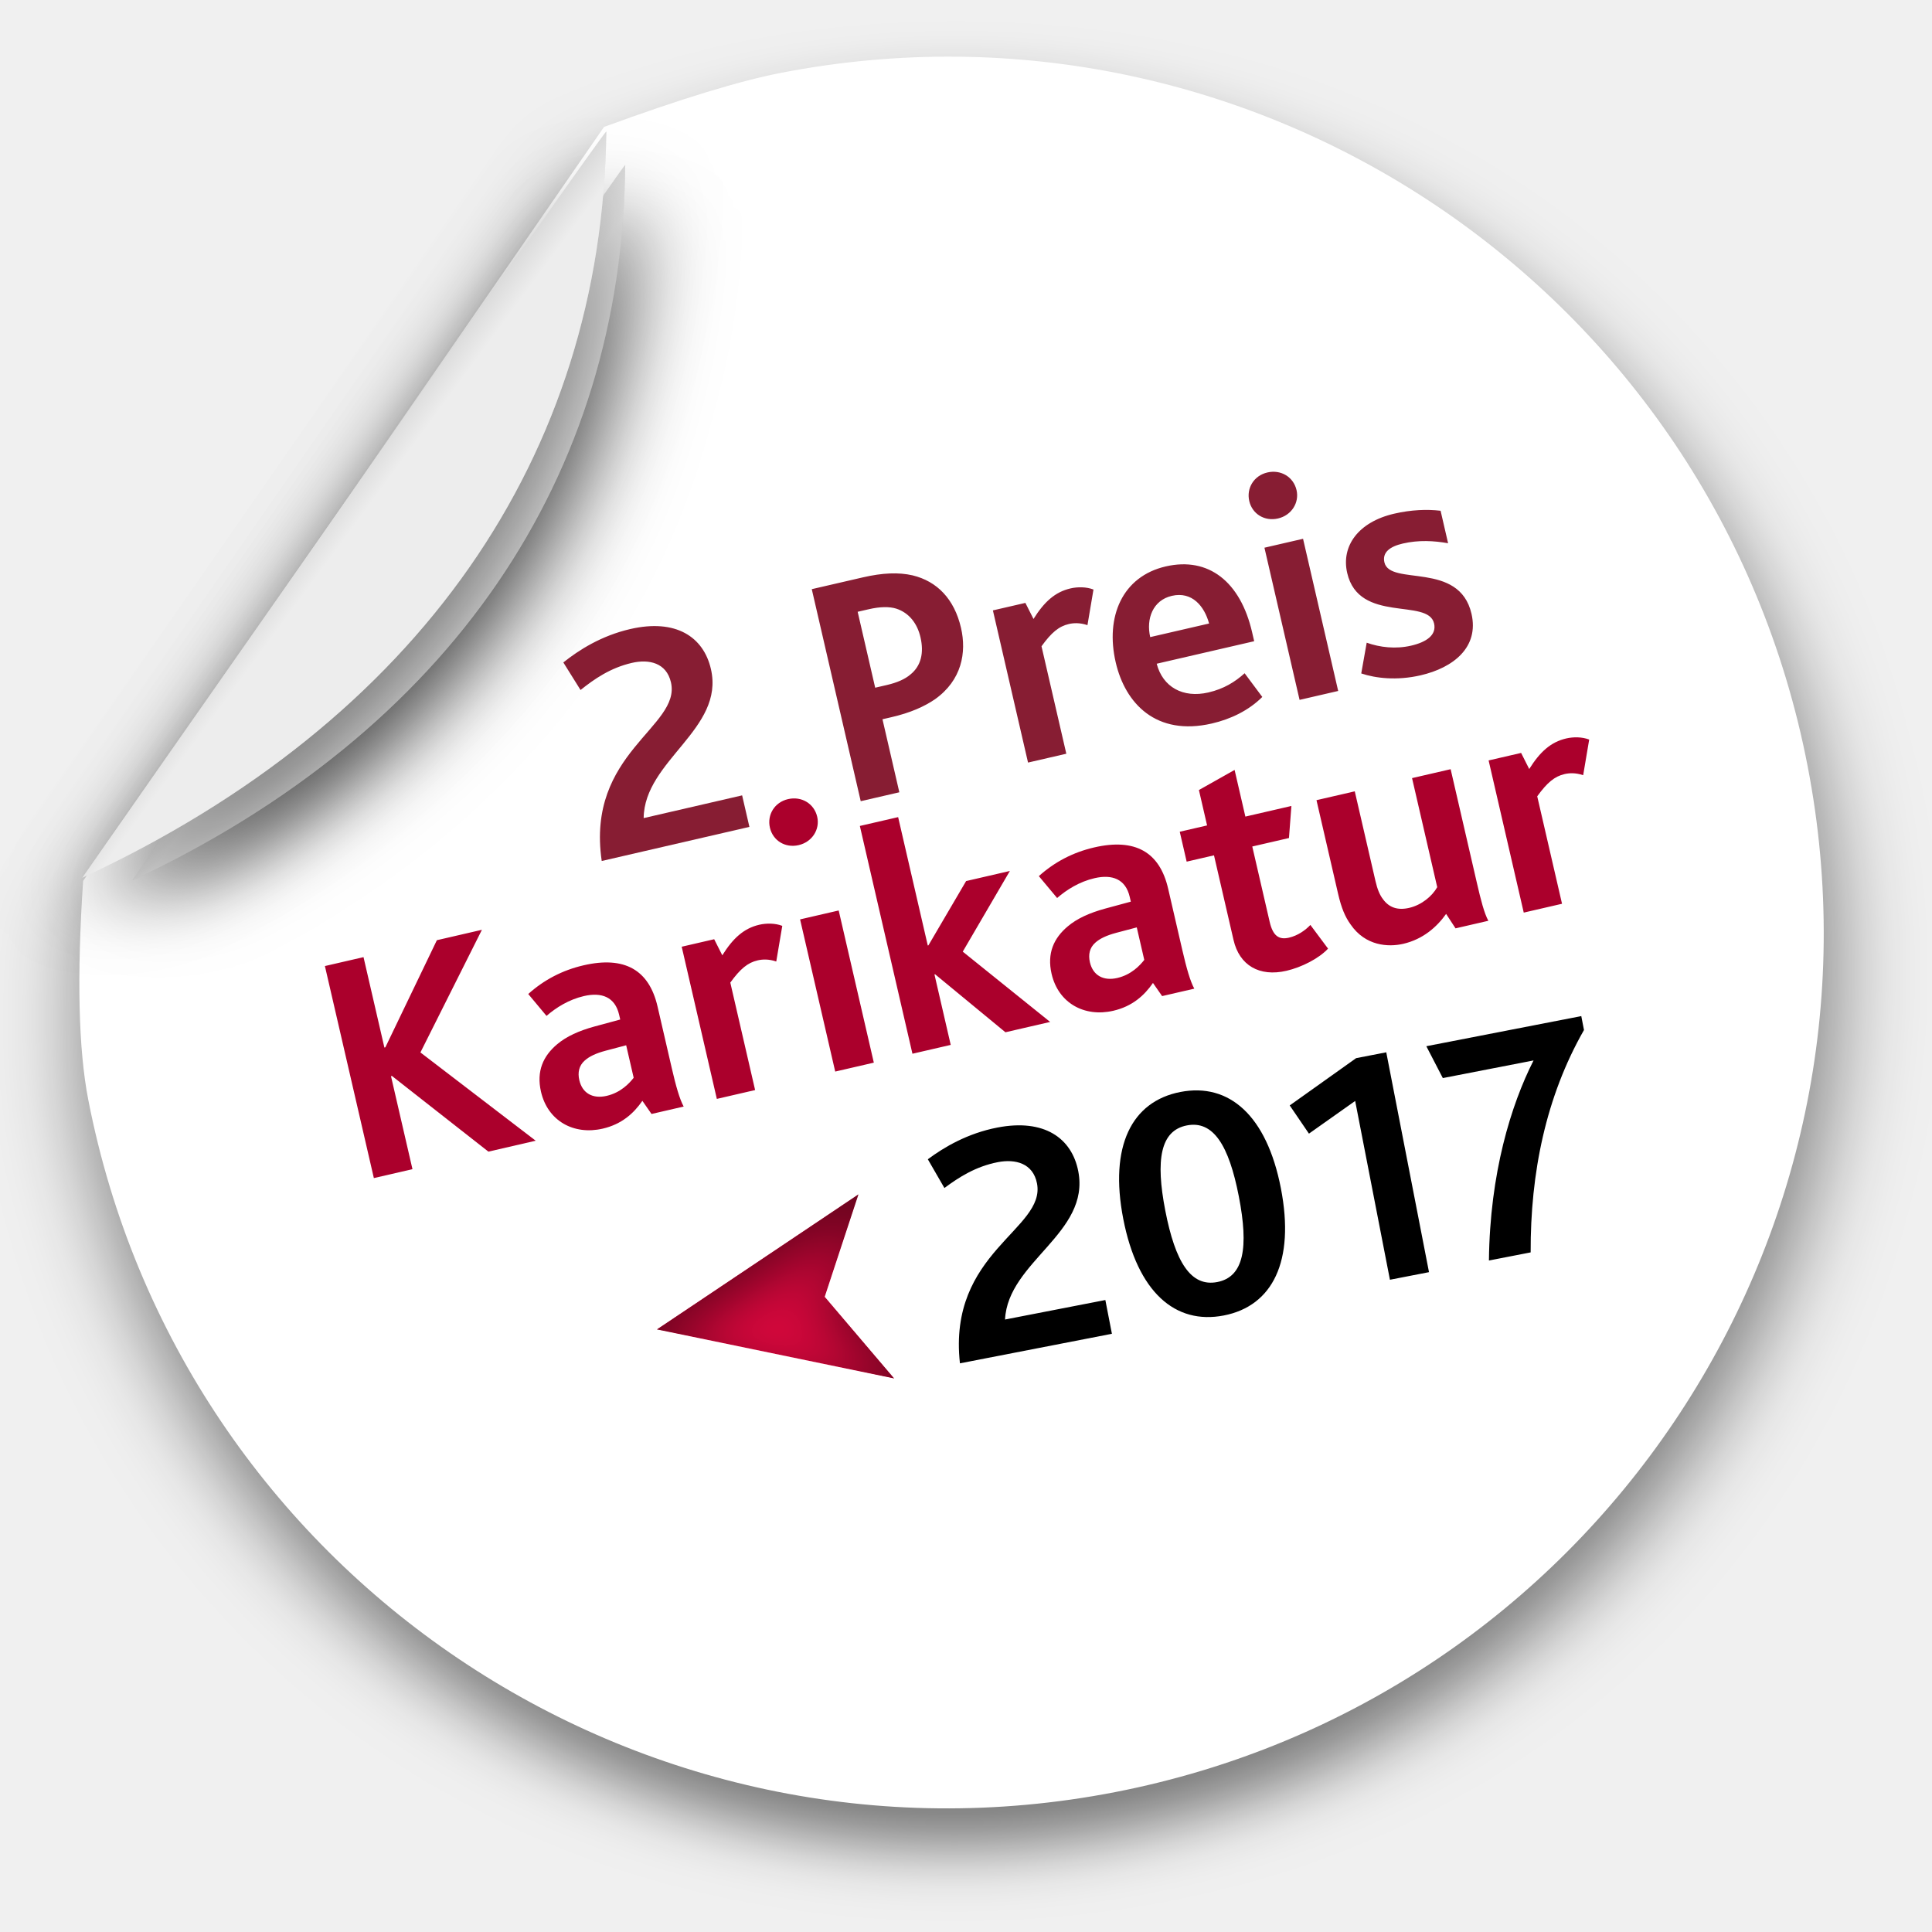
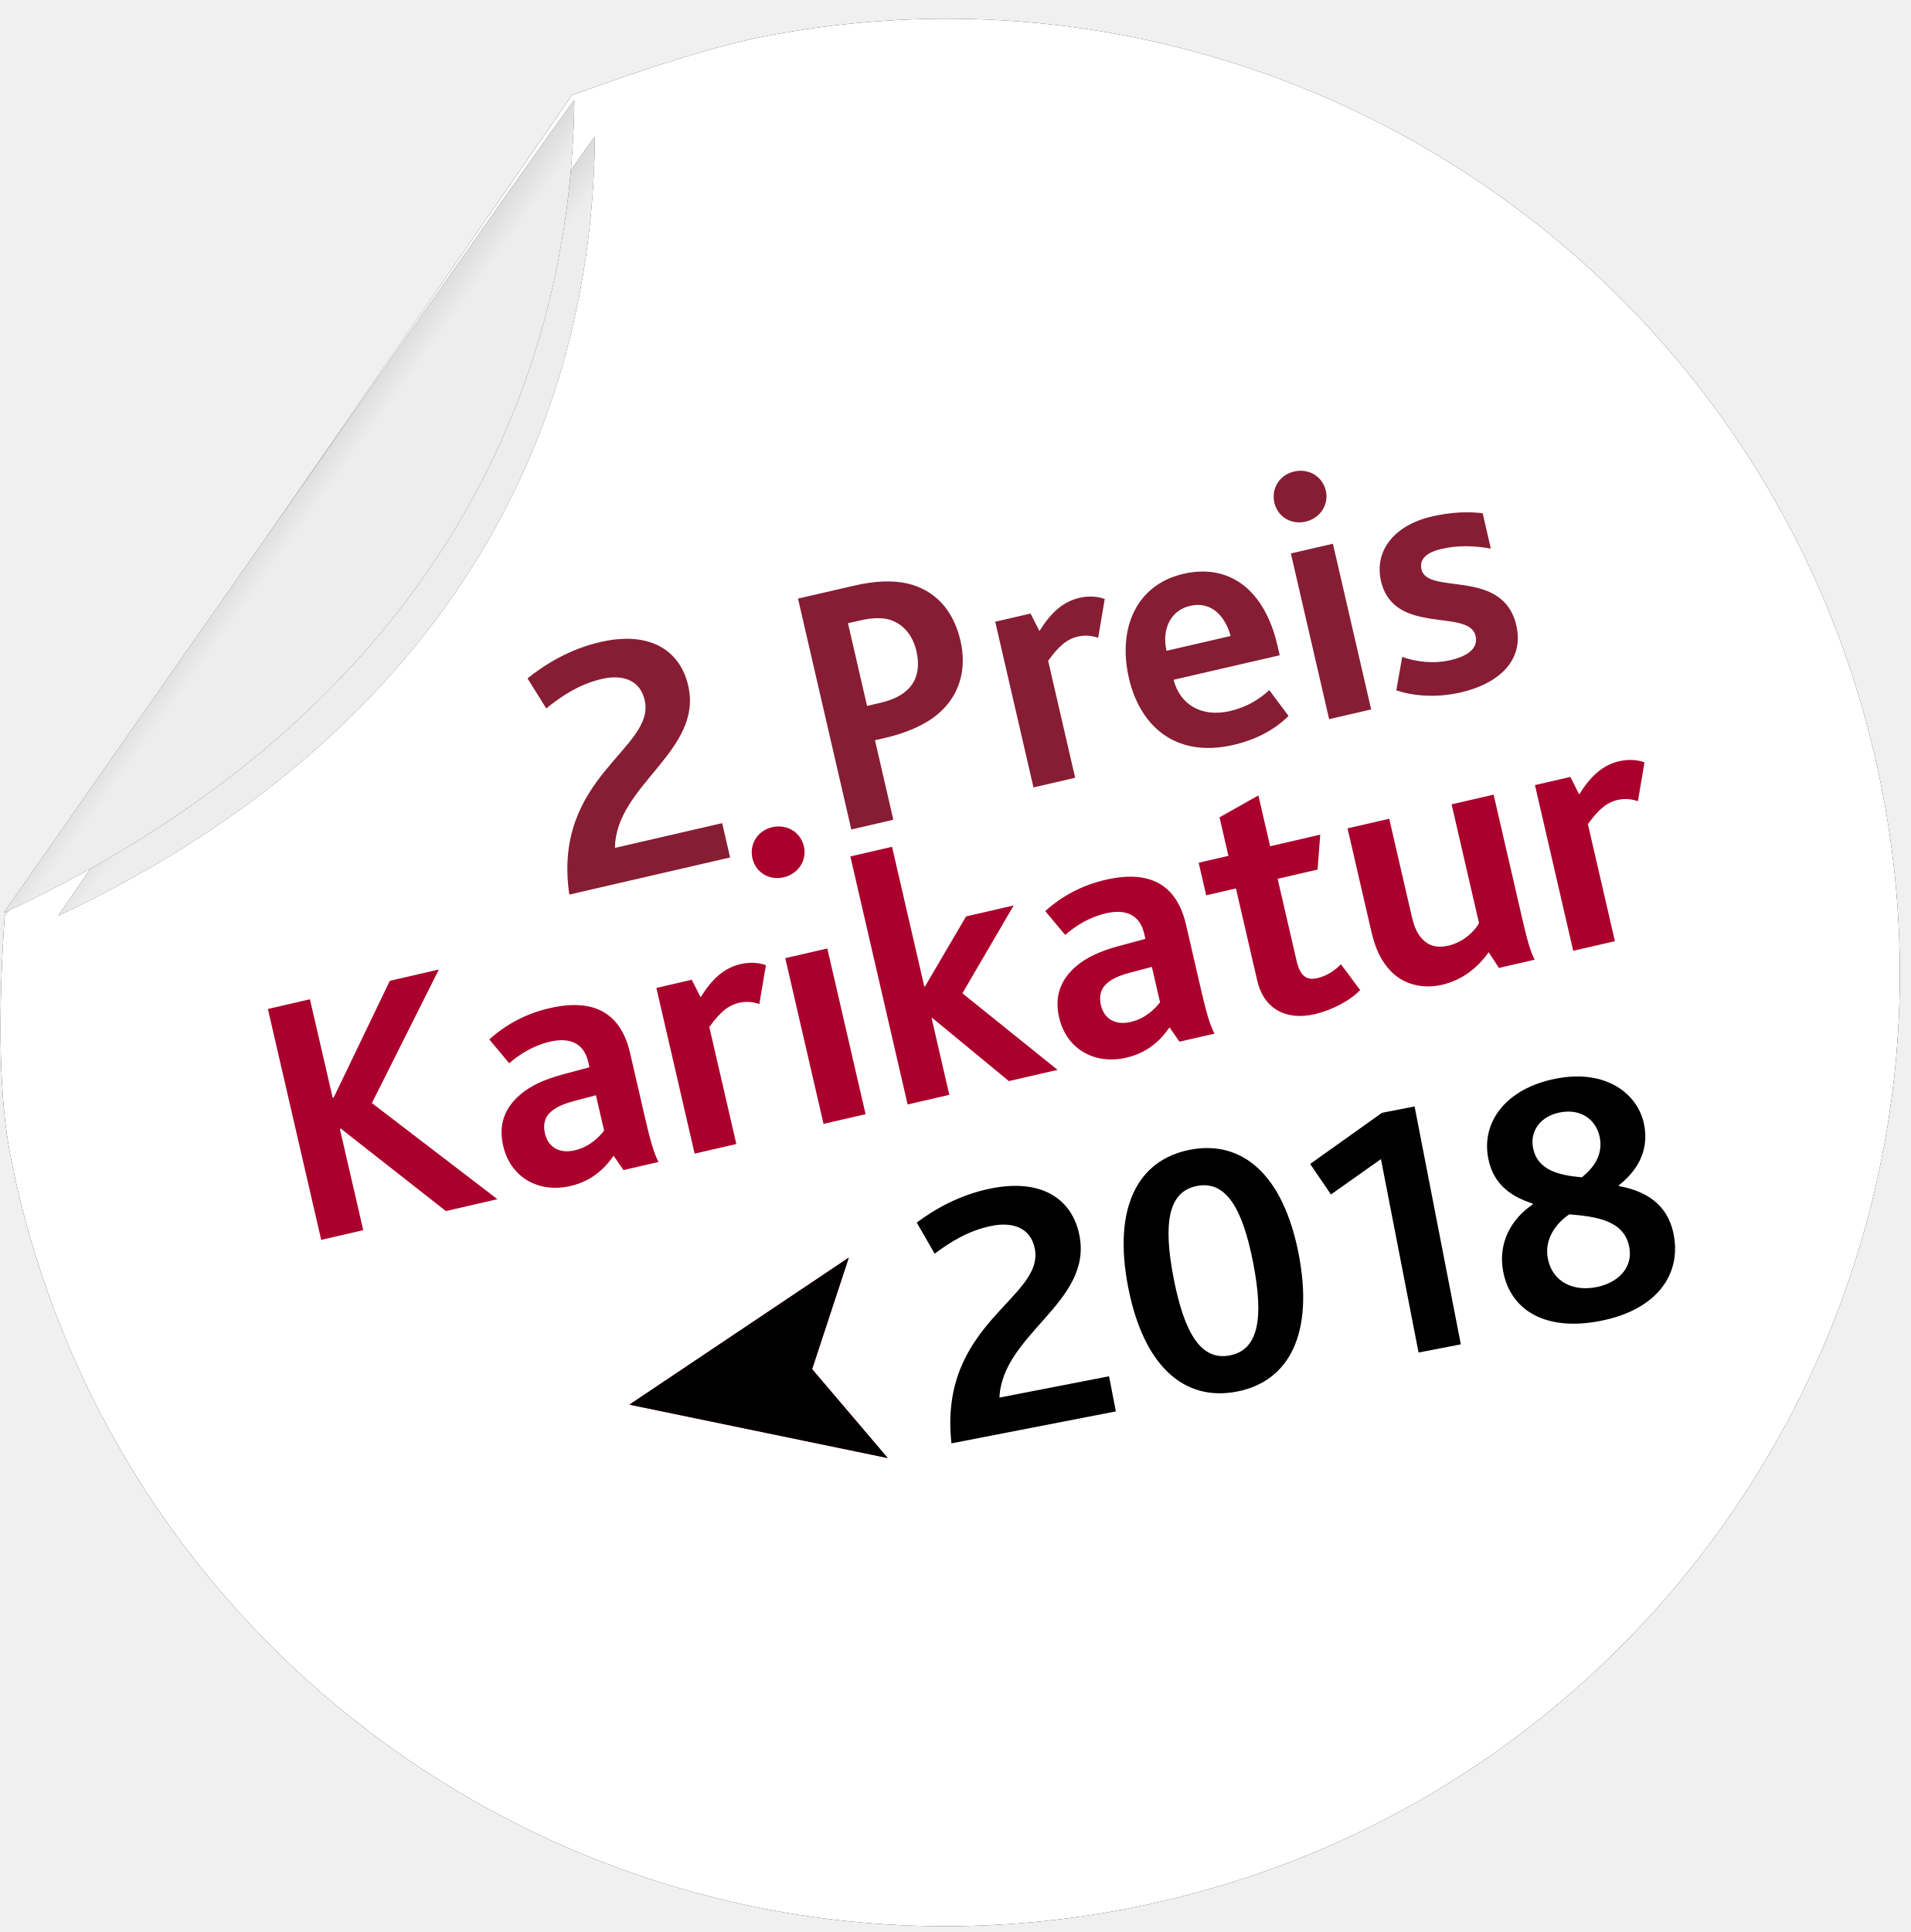
- <svg xmlns="http://www.w3.org/2000/svg" xmlns:xlink="http://www.w3.org/1999/xlink" width="98px" height="98px" viewBox="0 0 98 98" version="1.1">
+ <svg xmlns="http://www.w3.org/2000/svg" width="89px" height="90px" viewBox="0 0 89 90" version="1.1">
  <defs>
-     <path d="M44.421,88.841 C68.954,88.841 88.841,68.954 88.841,44.421 C88.841,19.888 68.954,0 44.421,0 C42.288,0 39.18,0.327 35.096,0.98 L1.862,33.48 C0.621,38.172 0,41.819 0,44.421 C0,68.954 19.888,88.841 44.421,88.841 Z" id="path-1" />
-     <filter x="-7.9%" y="-5.6%" width="115.8%" height="115.8%" filterUnits="objectBoundingBox" id="filter-2">
-       <feOffset dx="0" dy="2" in="SourceAlpha" result="shadowOffsetOuter1" />
-       <feGaussianBlur stdDeviation="2" in="shadowOffsetOuter1" result="shadowBlurOuter1" />
-       <feColorMatrix values="0 0 0 0 0   0 0 0 0 0   0 0 0 0 0  0 0 0 0.5 0" type="matrix" in="shadowBlurOuter1" />
-     </filter>
-     <linearGradient x1="54.455%" y1="50%" x2="32.77%" y2="27.37%" id="linearGradient-3">
+     <linearGradient x1="54.455%" y1="50%" x2="32.77%" y2="27.37%" id="linearGradient-1">
      <stop stop-color="#FFFFFF" stop-opacity="0.5" offset="0%" />
      <stop stop-color="#000000" stop-opacity="0.5" offset="100%" />
    </linearGradient>
-     <path d="M4.319,33.932 C21.626,29.561 32.628,18.564 35.783,3.086 C35.83,2.859 4.319,33.932 4.319,33.932 Z" id="path-4" />
-     <filter x="-22.2%" y="-16.2%" width="144.5%" height="145.4%" filterUnits="objectBoundingBox" id="filter-5">
-       <feOffset dx="0" dy="2" in="SourceAlpha" result="shadowOffsetOuter1" />
-       <feGaussianBlur stdDeviation="2" in="shadowOffsetOuter1" result="shadowBlurOuter1" />
-       <feColorMatrix values="0 0 0 0 0   0 0 0 0 0   0 0 0 0 0  0 0 0 0.5 0" type="matrix" in="shadowBlurOuter1" />
-     </filter>
-     <path d="M1.851,33.316 C20.176,28.769 31.825,17.332 35.166,1.235 C35.215,0.999 1.851,33.316 1.851,33.316 Z" id="path-6" />
-     <filter x="-21.0%" y="-15.6%" width="142.0%" height="143.6%" filterUnits="objectBoundingBox" id="filter-7">
-       <feOffset dx="0" dy="2" in="SourceAlpha" result="shadowOffsetOuter1" />
-       <feGaussianBlur stdDeviation="2" in="shadowOffsetOuter1" result="shadowBlurOuter1" />
-       <feColorMatrix values="0 0 0 0 0   0 0 0 0 0   0 0 0 0 0  0 0 0 0.5 0" type="matrix" in="shadowBlurOuter1" />
-     </filter>
-     <polygon id="path-8" points="26.091 61.367 37.432 66.106 34.764 61.367 37.432 56.594" />
-     <filter x="-17.6%" y="-21.0%" width="135.3%" height="142.1%" filterUnits="objectBoundingBox" id="filter-9">
-       <feGaussianBlur stdDeviation="1.5" in="SourceAlpha" result="shadowBlurInner1" />
-       <feOffset dx="0" dy="1" in="shadowBlurInner1" result="shadowOffsetInner1" />
-       <feComposite in="shadowOffsetInner1" in2="SourceAlpha" operator="arithmetic" k2="-1" k3="1" result="shadowInnerInner1" />
-       <feColorMatrix values="0 0 0 0 0   0 0 0 0 0   0 0 0 0 0  0 0 0 0.5 0" type="matrix" in="shadowInnerInner1" />
-     </filter>
  </defs>
-   <g id="Preisträger-/-winners" stroke="none" stroke-width="1" fill="none" fill-rule="evenodd">
-     <g id="Artboard-2" transform="translate(-274, -285)">
-       <g id="badge_cartoon_2" transform="translate(322.7596, 332.7596) rotate(-11) translate(-322.7596, -332.7596) translate(277.7596, 287.7596)">
-         <g id="Group-7" transform="translate(-0, 0)">
-           <g id="Oval-4">
-             <use fill="black" fill-opacity="1" filter="url(#filter-2)" xlink:href="#path-1" />
-             <use fill="#FFFFFF" fill-rule="evenodd" xlink:href="#path-1" />
+   <g id="Tournee-/-exhibition" stroke="none" stroke-width="1" fill="none" fill-rule="evenodd">
+     <g id="Artboard-Copy-7" transform="translate(-54, -114)">
+       <g id="badge_cartoon_2" transform="translate(46, 53)">
+         <g transform="translate(190.5828, 79.46015) rotate(-11) translate(-190.5828, -79.46015) translate(5.082843, 34.96015)">
+           <g id="Group-7" transform="translate(0, -0)">
+             <g id="Oval-4">
+               <g id="path-1-link" fill="#000000">
+                 <path d="M44.421,88.841 C68.954,88.841 88.841,68.954 88.841,44.421 C88.841,19.888 68.954,0 44.421,0 C42.288,0 39.18,0.327 35.096,0.98 L1.862,33.48 C0.621,38.172 0,41.819 0,44.421 C0,68.954 19.888,88.841 44.421,88.841 Z" id="path-1" />
+               </g>
+               <g id="path-1-link" fill="#FFFFFF">
+                 <path d="M44.421,88.841 C68.954,88.841 88.841,68.954 88.841,44.421 C88.841,19.888 68.954,0 44.421,0 C42.288,0 39.18,0.327 35.096,0.98 L1.862,33.48 C0.621,38.172 0,41.819 0,44.421 C0,68.954 19.888,88.841 44.421,88.841 Z" id="path-1" />
+               </g>
+             </g>
+             <g id="Oval-4-Copy" transform="translate(4, 3)">
+               <g id="path-4-link" fill="#000000">
+                 <path d="M0.319,30.932 C17.626,26.561 28.628,15.564 31.783,0.086 C31.83,-0.141 0.319,30.932 0.319,30.932 Z" id="path-4" />
+               </g>
+               <g id="path-4-link" fill="#DBDBDB">
+                 <path d="M0.319,30.932 C17.626,26.561 28.628,15.564 31.783,0.086 C31.83,-0.141 0.319,30.932 0.319,30.932 Z" id="path-4" />
+               </g>
+               <g id="path-4-link" fill="url(#linearGradient-1)">
+                 <path d="M0.319,30.932 C17.626,26.561 28.628,15.564 31.783,0.086 C31.83,-0.141 0.319,30.932 0.319,30.932 Z" id="path-4" />
+               </g>
+             </g>
+             <g id="Oval-4-Copy-2" transform="translate(1, 1)">
+               <g id="path-6-link" fill="#000000">
+                 <path d="M0.851,32.316 C19.176,27.769 30.825,16.332 34.166,0.235 C34.215,-0.001 0.851,32.316 0.851,32.316 Z" id="path-6" />
+               </g>
+               <g id="path-6-link" fill="#DBDBDB">
+                 <path d="M0.851,32.316 C19.176,27.769 30.825,16.332 34.166,0.235 C34.215,-0.001 0.851,32.316 0.851,32.316 Z" id="path-6" />
+               </g>
+               <g id="path-6-link" fill="url(#linearGradient-1)">
+                 <path d="M0.851,32.316 C19.176,27.769 30.825,16.332 34.166,0.235 C34.215,-0.001 0.851,32.316 0.851,32.316 Z" id="path-6" />
+               </g>
+             </g>
          </g>
-           <g id="Oval-4-Copy">
-             <use fill="black" fill-opacity="1" filter="url(#filter-5)" xlink:href="#path-4" />
-             <use fill="#DBDBDB" fill-rule="evenodd" xlink:href="#path-4" />
-             <use fill="url(#linearGradient-3)" fill-rule="evenodd" xlink:href="#path-4" />
+           <path d="M40.476,66 C40.935,60.373 46.018,60.203 46.018,57.84 C46.018,56.803 45.185,56.412 44.284,56.412 C43.145,56.412 42.21,56.786 41.394,57.177 L40.85,55.596 C41.768,55.154 43.06,54.695 44.59,54.695 C47.004,54.695 48.177,55.936 48.177,57.636 C48.177,60.815 43.774,61.444 43.077,64.334 L48.279,64.334 L48.279,66 L40.476,66 Z M53.991,66.17 C51.492,66.17 49.945,64.181 49.945,60.424 C49.945,56.684 51.492,54.695 53.991,54.695 C56.49,54.695 58.037,56.684 58.037,60.424 C58.037,64.181 56.49,66.17 53.991,66.17 Z M53.991,64.453 C55.351,64.453 55.878,63.059 55.878,60.424 C55.878,57.806 55.351,56.412 53.991,56.412 C52.631,56.412 52.104,57.806 52.104,60.424 C52.104,63.059 52.631,64.453 53.991,64.453 Z M62.644,66 L62.644,56.82 L60.043,57.993 L59.363,56.412 L63.103,54.712 L64.65,54.712 L64.65,66 L62.644,66 Z M71.229,66.17 C68.662,66.17 67.234,64.912 67.234,63.059 C67.234,61.699 68.067,60.713 69.189,60.237 L69.189,60.203 C68.339,59.727 67.557,59.047 67.557,57.738 C67.557,56.004 69.002,54.695 71.365,54.695 C73.745,54.695 74.986,56.123 74.986,57.585 C74.986,58.962 74.102,59.71 73.286,60.135 L73.286,60.169 C74.425,60.611 75.36,61.393 75.36,62.872 C75.36,64.742 73.949,66.17 71.229,66.17 Z M71.348,64.589 C72.368,64.589 73.218,64.045 73.218,63.042 C73.218,61.733 71.875,61.342 70.77,61.019 C70.107,61.291 69.393,61.92 69.393,62.838 C69.393,64.011 70.311,64.589 71.348,64.589 Z M71.671,59.438 C72.283,59.115 72.844,58.605 72.844,57.772 C72.844,56.956 72.266,56.276 71.246,56.276 C70.328,56.276 69.699,56.854 69.699,57.653 C69.699,58.741 70.668,59.149 71.671,59.438 Z" id="2018" fill="#000000" />
+           <g id="Path-2" transform="translate(26, 56)">
+             <g id="path-8-link" fill="#D8073D">
+               <polygon id="path-8" points="0.091 5.367 11.432 10.106 8.764 5.367 11.432 0.594" />
+             </g>
+             <g id="path-8-link" fill="#000000">
+               <polygon id="path-8" points="0.091 5.367 11.432 10.106 8.764 5.367 11.432 0.594" />
+             </g>
          </g>
-           <g id="Oval-4-Copy-2">
-             <use fill="black" fill-opacity="1" filter="url(#filter-7)" xlink:href="#path-6" />
-             <use fill="#DBDBDB" fill-rule="evenodd" xlink:href="#path-6" />
-             <use fill="url(#linearGradient-3)" fill-rule="evenodd" xlink:href="#path-6" />
-           </g>
+           <path d="M13.201,49.961 L15.211,49.961 L15.211,45.121 L15.261,45.121 L19.164,49.961 L21.626,49.961 L16.936,44.283 L21.375,38.923 L19.03,38.923 L15.261,43.63 L15.211,43.63 L15.211,38.923 L13.201,38.923 L13.201,49.961 Z M27.656,49.961 L27.354,49.207 C26.785,49.727 26.064,50.129 25.076,50.129 C23.569,50.129 22.447,49.124 22.447,47.6 C22.447,46.528 22.966,45.858 23.786,45.439 C24.339,45.154 25.026,45.02 25.83,44.987 L27.187,44.936 L27.187,44.685 C27.187,43.764 26.584,43.362 25.662,43.362 C24.875,43.362 24.155,43.613 23.585,43.915 L22.932,42.625 C23.87,42.106 24.892,41.838 25.997,41.838 C28.125,41.838 29.18,42.809 29.18,44.719 L29.18,47.935 C29.18,48.856 29.213,49.542 29.33,49.961 L27.656,49.961 Z M27.187,46.276 L26.115,46.31 C25.595,46.327 25.227,46.41 24.959,46.561 C24.624,46.745 24.473,47.064 24.473,47.466 C24.473,48.152 24.925,48.554 25.646,48.554 C26.383,48.554 26.919,48.186 27.187,47.968 L27.187,46.276 Z M31.056,49.961 L33.049,49.961 L33.049,44.367 C33.702,43.797 34.138,43.58 34.657,43.58 C34.891,43.58 35.209,43.63 35.561,43.848 L36.265,42.156 C35.946,41.938 35.511,41.838 35.142,41.838 C34.339,41.838 33.685,42.206 32.965,42.927 L32.747,42.039 L31.056,42.039 L31.056,49.961 Z M37.219,49.961 L39.229,49.961 L39.229,42.039 L37.219,42.039 L37.219,49.961 Z M37.996,38.352 C38.7,38.352 39.236,37.816 39.236,37.163 C39.236,36.476 38.7,35.957 37.996,35.957 C37.293,35.957 36.774,36.493 36.774,37.163 C36.774,37.833 37.293,38.352 37.996,38.352 Z M41.239,49.961 L43.232,49.961 L43.232,46.293 L43.266,46.293 L46.08,49.961 L48.408,49.961 L44.891,45.489 L48.14,42.039 L45.862,42.039 L43.266,44.786 L43.232,44.786 L43.232,38.103 L41.239,38.103 L41.239,49.961 Z M54.237,49.961 L53.935,49.207 C53.366,49.727 52.645,50.129 51.657,50.129 C50.15,50.129 49.028,49.124 49.028,47.6 C49.028,46.528 49.547,45.858 50.368,45.439 C50.92,45.154 51.607,45.02 52.411,44.987 L53.768,44.936 L53.768,44.685 C53.768,43.764 53.165,43.362 52.244,43.362 C51.456,43.362 50.736,43.613 50.167,43.915 L49.513,42.625 C50.451,42.106 51.473,41.838 52.578,41.838 C54.706,41.838 55.761,42.809 55.761,44.719 L55.761,47.935 C55.761,48.856 55.794,49.542 55.912,49.961 L54.237,49.961 Z M53.768,46.276 L52.696,46.31 C52.177,46.327 51.808,46.41 51.54,46.561 C51.205,46.745 51.054,47.064 51.054,47.466 C51.054,48.152 51.507,48.554 52.227,48.554 C52.964,48.554 53.5,48.186 53.768,47.968 L53.768,46.276 Z M60.668,50.129 C61.456,50.129 62.41,49.894 62.98,49.509 L62.377,48.136 C62.075,48.337 61.64,48.521 61.171,48.521 C60.652,48.521 60.4,48.253 60.4,47.516 L60.4,43.596 L62.31,43.596 L62.796,42.039 L60.4,42.039 L60.4,39.61 L58.407,40.196 L58.407,42.039 L56.984,42.039 L56.984,43.596 L58.407,43.596 L58.407,48.002 C58.407,49.325 59.261,50.129 60.668,50.129 Z M66.748,50.129 C67.787,50.129 68.608,49.676 69.211,49.14 L69.512,49.961 L71.22,49.961 C71.103,49.542 71.086,48.856 71.086,48.002 L71.086,42.039 L69.077,42.039 L69.077,47.717 C68.725,48.102 68.105,48.42 67.452,48.42 C66.849,48.42 66.464,48.169 66.263,47.7 C66.145,47.449 66.095,47.131 66.095,46.712 L66.095,42.039 L64.102,42.039 L64.102,46.913 C64.102,47.65 64.186,48.136 64.37,48.571 C64.856,49.81 65.978,50.129 66.748,50.129 Z M73.063,49.961 L75.056,49.961 L75.056,44.367 C75.709,43.797 76.145,43.58 76.664,43.58 C76.898,43.58 77.217,43.63 77.568,43.848 L78.272,42.156 C77.954,41.938 77.518,41.838 77.15,41.838 C76.346,41.838 75.692,42.206 74.972,42.927 L74.755,42.039 L73.063,42.039 L73.063,49.961 Z" id="Karikatur" fill="#AB002C" fill-rule="nonzero" transform="translate(45.73641, 43.04297) rotate(-2) translate(-45.73641, -43.04297) " />
+           <path d="M27.664,36.713 L35.352,36.713 L35.352,35.072 L30.226,35.072 C30.913,32.224 35.251,31.604 35.251,28.472 C35.251,26.797 34.096,25.575 31.717,25.575 C30.21,25.575 28.937,26.027 28.032,26.462 L28.568,28.02 C29.372,27.635 30.293,27.266 31.416,27.266 C32.303,27.266 33.124,27.652 33.124,28.673 C33.124,31.001 28.116,31.169 27.664,36.713 Z M41.147,36.713 L41.147,25.675 L43.81,25.675 C44.832,25.675 45.636,25.826 46.289,26.144 C47.428,26.714 48.081,27.786 48.081,29.293 C48.081,30.566 47.528,31.889 45.971,32.526 C45.368,32.76 44.614,32.911 43.626,32.911 L43.157,32.911 L43.157,36.713 L41.147,36.713 Z M43.157,31.269 L43.76,31.269 C44.296,31.269 44.731,31.186 45.05,31.018 C45.669,30.717 45.971,30.114 45.971,29.293 C45.971,28.573 45.686,27.953 45.1,27.601 C44.782,27.417 44.329,27.317 43.726,27.317 L43.157,27.317 L43.157,31.269 Z M49.857,36.713 L51.85,36.713 L51.85,31.119 C52.503,30.549 52.938,30.331 53.458,30.331 C53.692,30.331 54.01,30.382 54.362,30.599 L55.066,28.908 C54.747,28.69 54.312,28.59 53.943,28.59 C53.139,28.59 52.486,28.958 51.766,29.678 L51.548,28.791 L49.857,28.791 L49.857,36.713 Z M59.387,36.88 C56.489,36.88 55.334,34.904 55.334,32.76 C55.334,30.382 56.64,28.59 58.901,28.59 C61.129,28.59 62.419,30.197 62.419,32.827 L62.419,33.296 L57.344,33.296 C57.377,34.519 58.248,35.306 59.571,35.306 C60.375,35.306 61.012,35.088 61.581,34.77 L62.184,36.143 C61.347,36.663 60.358,36.88 59.387,36.88 Z M57.327,31.906 L60.392,31.906 C60.358,31.001 59.923,30.114 58.868,30.114 C57.879,30.114 57.327,30.951 57.327,31.906 Z M63.993,36.713 L66.003,36.713 L66.003,28.791 L63.993,28.791 L63.993,36.713 Z M64.998,27.501 C65.701,27.501 66.237,26.965 66.237,26.312 C66.237,25.625 65.701,25.106 64.998,25.106 C64.294,25.106 63.775,25.642 63.775,26.312 C63.775,26.982 64.294,27.501 64.998,27.501 Z M67.343,36.11 C67.996,36.512 69.018,36.88 70.257,36.88 C71.966,36.88 73.473,36.16 73.473,34.418 C73.473,31.655 69.755,32.14 69.755,30.884 C69.755,30.365 70.207,30.164 70.877,30.164 C71.714,30.164 72.451,30.382 73.121,30.666 L73.121,28.975 C72.468,28.74 71.681,28.59 70.793,28.59 C68.934,28.59 67.795,29.578 67.795,30.985 C67.795,33.631 71.513,33.129 71.513,34.469 C71.513,35.072 70.927,35.306 70.123,35.306 C69.319,35.306 68.566,35.038 67.963,34.653 L67.343,36.11 Z" id="2-Preis" fill="#871D33" fill-rule="nonzero" transform="translate(50.56842, 30.99307) rotate(-2) translate(-50.56842, -30.99307) " />
        </g>
-         <path d="M40.852,65.989 L48.705,65.989 L48.705,64.244 L43.521,64.244 C44.222,61.386 48.603,60.77 48.603,57.571 C48.603,55.86 47.422,54.611 44.992,54.611 C43.452,54.611 42.152,55.073 41.228,55.518 L41.776,57.109 C42.597,56.715 43.538,56.339 44.684,56.339 C45.591,56.339 46.43,56.732 46.43,57.776 C46.43,60.154 41.314,60.326 40.852,65.989 Z M54.454,66.16 C51.939,66.16 50.382,64.158 50.382,60.377 C50.382,56.613 51.939,54.611 54.454,54.611 C56.97,54.611 58.527,56.613 58.527,60.377 C58.527,64.158 56.97,66.16 54.454,66.16 Z M54.454,64.432 C55.823,64.432 56.354,63.029 56.354,60.377 C56.354,57.742 55.823,56.339 54.454,56.339 C53.086,56.339 52.555,57.742 52.555,60.377 C52.555,63.029 53.086,64.432 54.454,64.432 Z M63.071,65.989 L65.09,65.989 L65.09,54.628 L63.533,54.628 L59.769,56.339 L60.453,57.93 L63.071,56.75 L63.071,65.989 Z M68.187,65.989 L70.343,65.989 C71.096,62.037 72.602,58.392 75.151,55.432 L75.151,54.713 L67.144,54.713 L67.657,56.459 L72.345,56.459 C70.788,58.461 69.077,61.66 68.187,65.989 Z" id="2017" fill="#000000" />
-         <g id="Path-2">
-           <use fill="#D8073D" fill-rule="evenodd" xlink:href="#path-8" />
-           <use fill="black" fill-opacity="1" filter="url(#filter-9)" xlink:href="#path-8" />
-         </g>
-         <path d="M13.201,49.961 L15.211,49.961 L15.211,45.121 L15.261,45.121 L19.164,49.961 L21.626,49.961 L16.936,44.283 L21.375,38.923 L19.03,38.923 L15.261,43.63 L15.211,43.63 L15.211,38.923 L13.201,38.923 L13.201,49.961 Z M27.656,49.961 L27.354,49.207 C26.785,49.727 26.064,50.129 25.076,50.129 C23.569,50.129 22.447,49.124 22.447,47.6 C22.447,46.528 22.966,45.858 23.786,45.439 C24.339,45.154 25.026,45.02 25.83,44.987 L27.187,44.936 L27.187,44.685 C27.187,43.764 26.584,43.362 25.662,43.362 C24.875,43.362 24.155,43.613 23.585,43.915 L22.932,42.625 C23.87,42.106 24.892,41.838 25.997,41.838 C28.125,41.838 29.18,42.809 29.18,44.719 L29.18,47.935 C29.18,48.856 29.213,49.542 29.33,49.961 L27.656,49.961 Z M27.187,46.276 L26.115,46.31 C25.595,46.327 25.227,46.41 24.959,46.561 C24.624,46.745 24.473,47.064 24.473,47.466 C24.473,48.152 24.925,48.554 25.646,48.554 C26.383,48.554 26.919,48.186 27.187,47.968 L27.187,46.276 Z M31.056,49.961 L33.049,49.961 L33.049,44.367 C33.702,43.797 34.138,43.58 34.657,43.58 C34.891,43.58 35.209,43.63 35.561,43.848 L36.265,42.156 C35.946,41.938 35.511,41.838 35.142,41.838 C34.339,41.838 33.685,42.206 32.965,42.927 L32.747,42.039 L31.056,42.039 L31.056,49.961 Z M37.219,49.961 L39.229,49.961 L39.229,42.039 L37.219,42.039 L37.219,49.961 Z M37.996,38.352 C38.7,38.352 39.236,37.816 39.236,37.163 C39.236,36.476 38.7,35.957 37.996,35.957 C37.293,35.957 36.774,36.493 36.774,37.163 C36.774,37.833 37.293,38.352 37.996,38.352 Z M41.239,49.961 L43.232,49.961 L43.232,46.293 L43.266,46.293 L46.08,49.961 L48.408,49.961 L44.891,45.489 L48.14,42.039 L45.862,42.039 L43.266,44.786 L43.232,44.786 L43.232,38.103 L41.239,38.103 L41.239,49.961 Z M54.237,49.961 L53.935,49.207 C53.366,49.727 52.645,50.129 51.657,50.129 C50.15,50.129 49.028,49.124 49.028,47.6 C49.028,46.528 49.547,45.858 50.368,45.439 C50.92,45.154 51.607,45.02 52.411,44.987 L53.768,44.936 L53.768,44.685 C53.768,43.764 53.165,43.362 52.244,43.362 C51.456,43.362 50.736,43.613 50.167,43.915 L49.513,42.625 C50.451,42.106 51.473,41.838 52.578,41.838 C54.706,41.838 55.761,42.809 55.761,44.719 L55.761,47.935 C55.761,48.856 55.794,49.542 55.912,49.961 L54.237,49.961 Z M53.768,46.276 L52.696,46.31 C52.177,46.327 51.808,46.41 51.54,46.561 C51.205,46.745 51.054,47.064 51.054,47.466 C51.054,48.152 51.507,48.554 52.227,48.554 C52.964,48.554 53.5,48.186 53.768,47.968 L53.768,46.276 Z M60.668,50.129 C61.456,50.129 62.41,49.894 62.98,49.509 L62.377,48.136 C62.075,48.337 61.64,48.521 61.171,48.521 C60.652,48.521 60.4,48.253 60.4,47.516 L60.4,43.596 L62.31,43.596 L62.796,42.039 L60.4,42.039 L60.4,39.61 L58.407,40.196 L58.407,42.039 L56.984,42.039 L56.984,43.596 L58.407,43.596 L58.407,48.002 C58.407,49.325 59.261,50.129 60.668,50.129 Z M66.748,50.129 C67.787,50.129 68.608,49.676 69.211,49.14 L69.512,49.961 L71.22,49.961 C71.103,49.542 71.086,48.856 71.086,48.002 L71.086,42.039 L69.077,42.039 L69.077,47.717 C68.725,48.102 68.105,48.42 67.452,48.42 C66.849,48.42 66.464,48.169 66.263,47.7 C66.145,47.449 66.095,47.131 66.095,46.712 L66.095,42.039 L64.102,42.039 L64.102,46.913 C64.102,47.65 64.186,48.136 64.37,48.571 C64.856,49.81 65.978,50.129 66.748,50.129 Z M73.063,49.961 L75.056,49.961 L75.056,44.367 C75.709,43.797 76.145,43.58 76.664,43.58 C76.898,43.58 77.217,43.63 77.568,43.848 L78.272,42.156 C77.954,41.938 77.518,41.838 77.15,41.838 C76.346,41.838 75.692,42.206 74.972,42.927 L74.755,42.039 L73.063,42.039 L73.063,49.961 Z" id="Karikatur" fill="#AB002C" transform="translate(45.73641, 43.04297) rotate(-2) translate(-45.73641, -43.04297) " />
-         <path d="M27.664,36.713 L35.352,36.713 L35.352,35.072 L30.226,35.072 C30.913,32.224 35.251,31.604 35.251,28.472 C35.251,26.797 34.096,25.575 31.717,25.575 C30.21,25.575 28.937,26.027 28.032,26.462 L28.568,28.02 C29.372,27.635 30.293,27.266 31.416,27.266 C32.303,27.266 33.124,27.652 33.124,28.673 C33.124,31.001 28.116,31.169 27.664,36.713 Z M41.147,36.713 L41.147,25.675 L43.81,25.675 C44.832,25.675 45.636,25.826 46.289,26.144 C47.428,26.714 48.081,27.786 48.081,29.293 C48.081,30.566 47.528,31.889 45.971,32.526 C45.368,32.76 44.614,32.911 43.626,32.911 L43.157,32.911 L43.157,36.713 L41.147,36.713 Z M43.157,31.269 L43.76,31.269 C44.296,31.269 44.731,31.186 45.05,31.018 C45.669,30.717 45.971,30.114 45.971,29.293 C45.971,28.573 45.686,27.953 45.1,27.601 C44.782,27.417 44.329,27.317 43.726,27.317 L43.157,27.317 L43.157,31.269 Z M49.857,36.713 L51.85,36.713 L51.85,31.119 C52.503,30.549 52.938,30.331 53.458,30.331 C53.692,30.331 54.01,30.382 54.362,30.599 L55.066,28.908 C54.747,28.69 54.312,28.59 53.943,28.59 C53.139,28.59 52.486,28.958 51.766,29.678 L51.548,28.791 L49.857,28.791 L49.857,36.713 Z M59.387,36.88 C56.489,36.88 55.334,34.904 55.334,32.76 C55.334,30.382 56.64,28.59 58.901,28.59 C61.129,28.59 62.419,30.197 62.419,32.827 L62.419,33.296 L57.344,33.296 C57.377,34.519 58.248,35.306 59.571,35.306 C60.375,35.306 61.012,35.088 61.581,34.77 L62.184,36.143 C61.347,36.663 60.358,36.88 59.387,36.88 Z M57.327,31.906 L60.392,31.906 C60.358,31.001 59.923,30.114 58.868,30.114 C57.879,30.114 57.327,30.951 57.327,31.906 Z M63.993,36.713 L66.003,36.713 L66.003,28.791 L63.993,28.791 L63.993,36.713 Z M64.998,27.501 C65.701,27.501 66.237,26.965 66.237,26.312 C66.237,25.625 65.701,25.106 64.998,25.106 C64.294,25.106 63.775,25.642 63.775,26.312 C63.775,26.982 64.294,27.501 64.998,27.501 Z M67.343,36.11 C67.996,36.512 69.018,36.88 70.257,36.88 C71.966,36.88 73.473,36.16 73.473,34.418 C73.473,31.655 69.755,32.14 69.755,30.884 C69.755,30.365 70.207,30.164 70.877,30.164 C71.714,30.164 72.451,30.382 73.121,30.666 L73.121,28.975 C72.468,28.74 71.681,28.59 70.793,28.59 C68.934,28.59 67.795,29.578 67.795,30.985 C67.795,33.631 71.513,33.129 71.513,34.469 C71.513,35.072 70.927,35.306 70.123,35.306 C69.319,35.306 68.566,35.038 67.963,34.653 L67.343,36.11 Z" id="2-Preis" fill="#871D33" transform="translate(50.56842, 30.99307) rotate(-2) translate(-50.56842, -30.99307) " />
      </g>
    </g>
  </g>
</svg>
